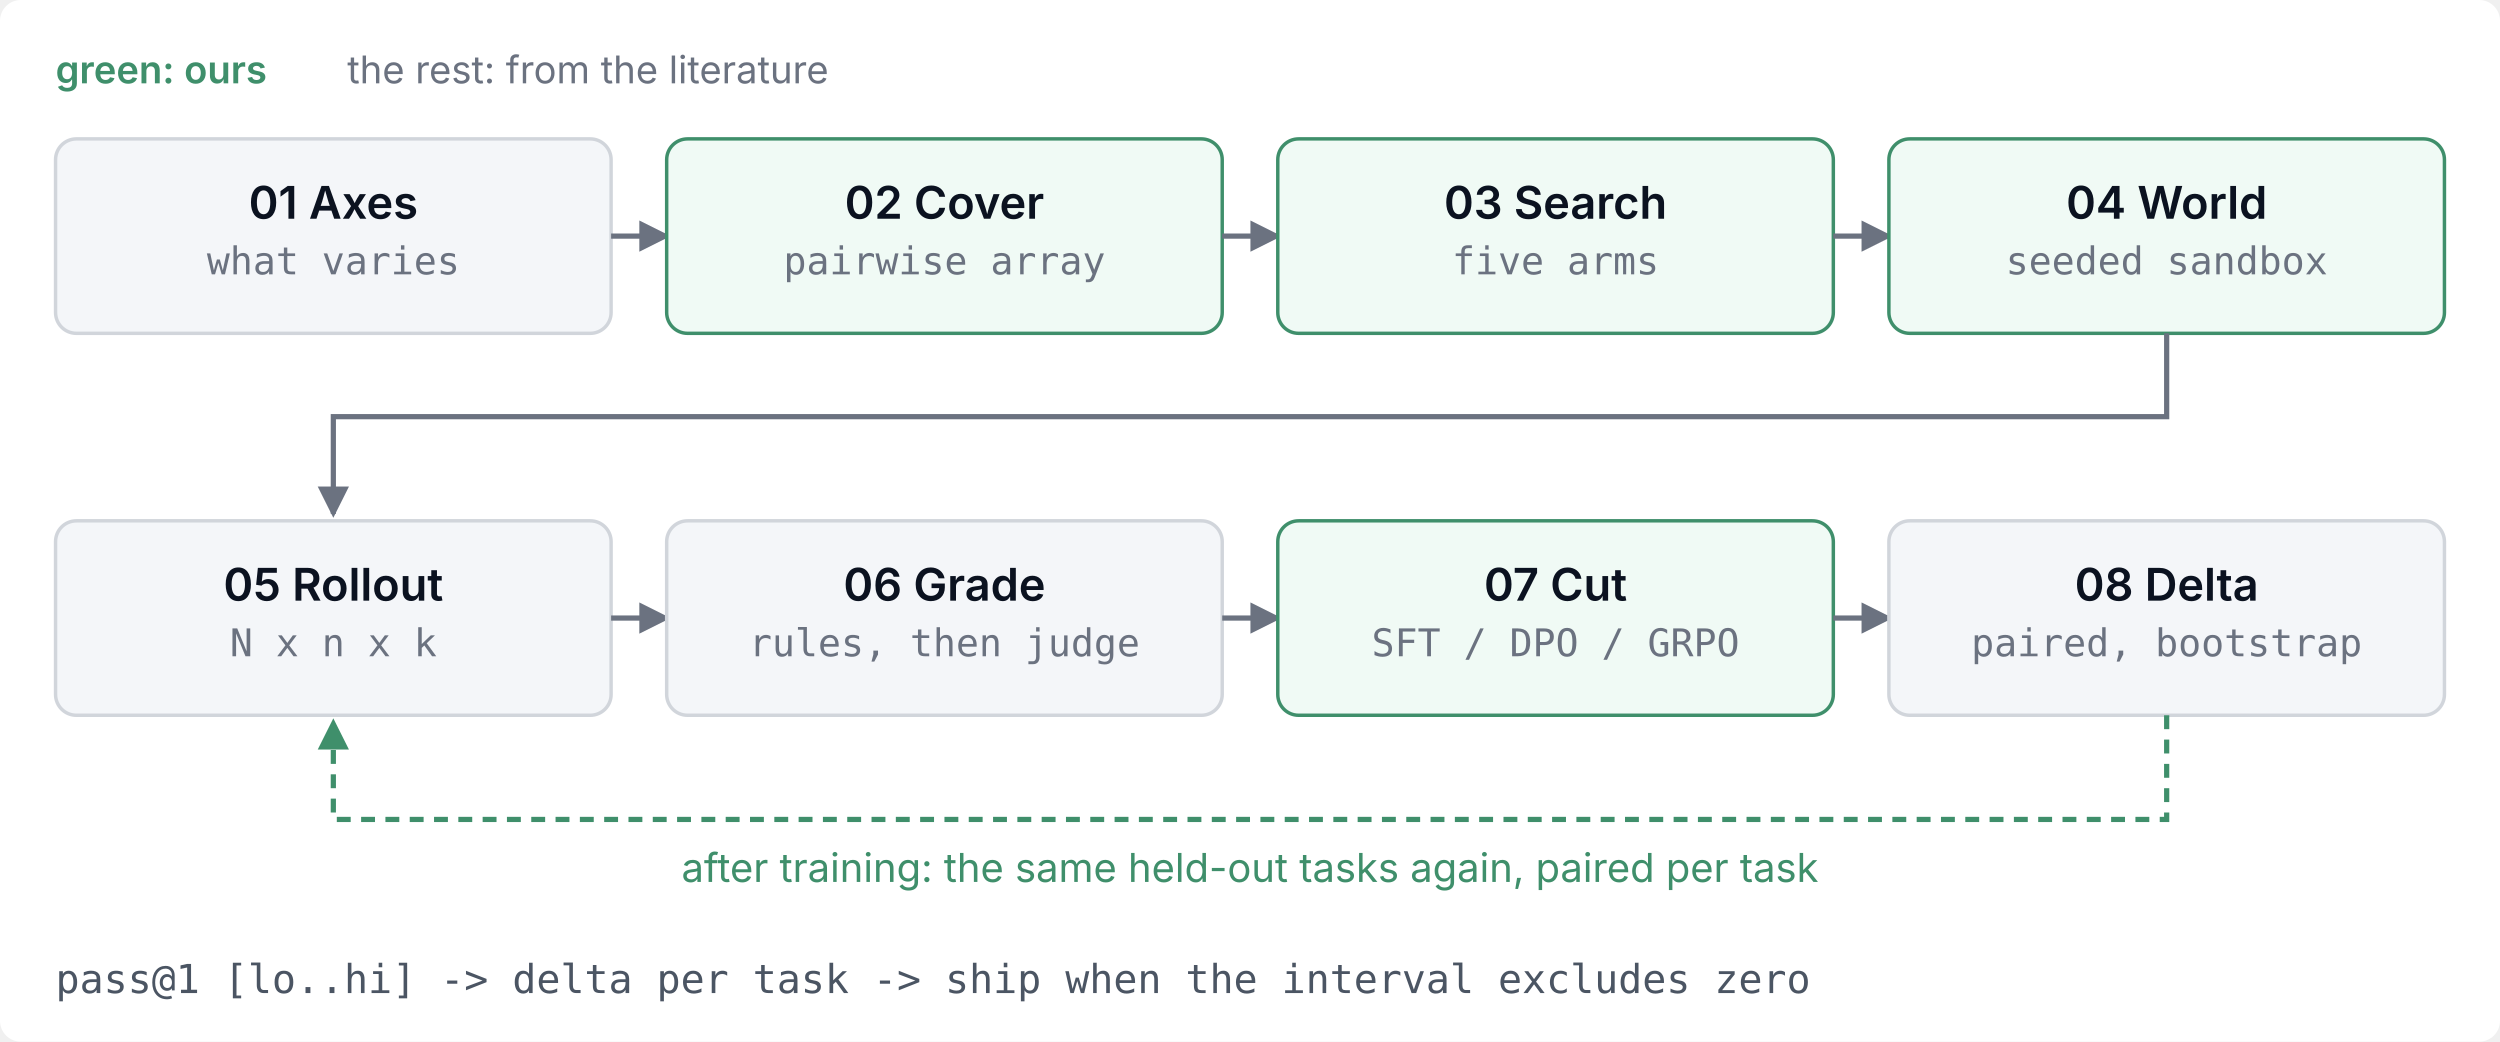
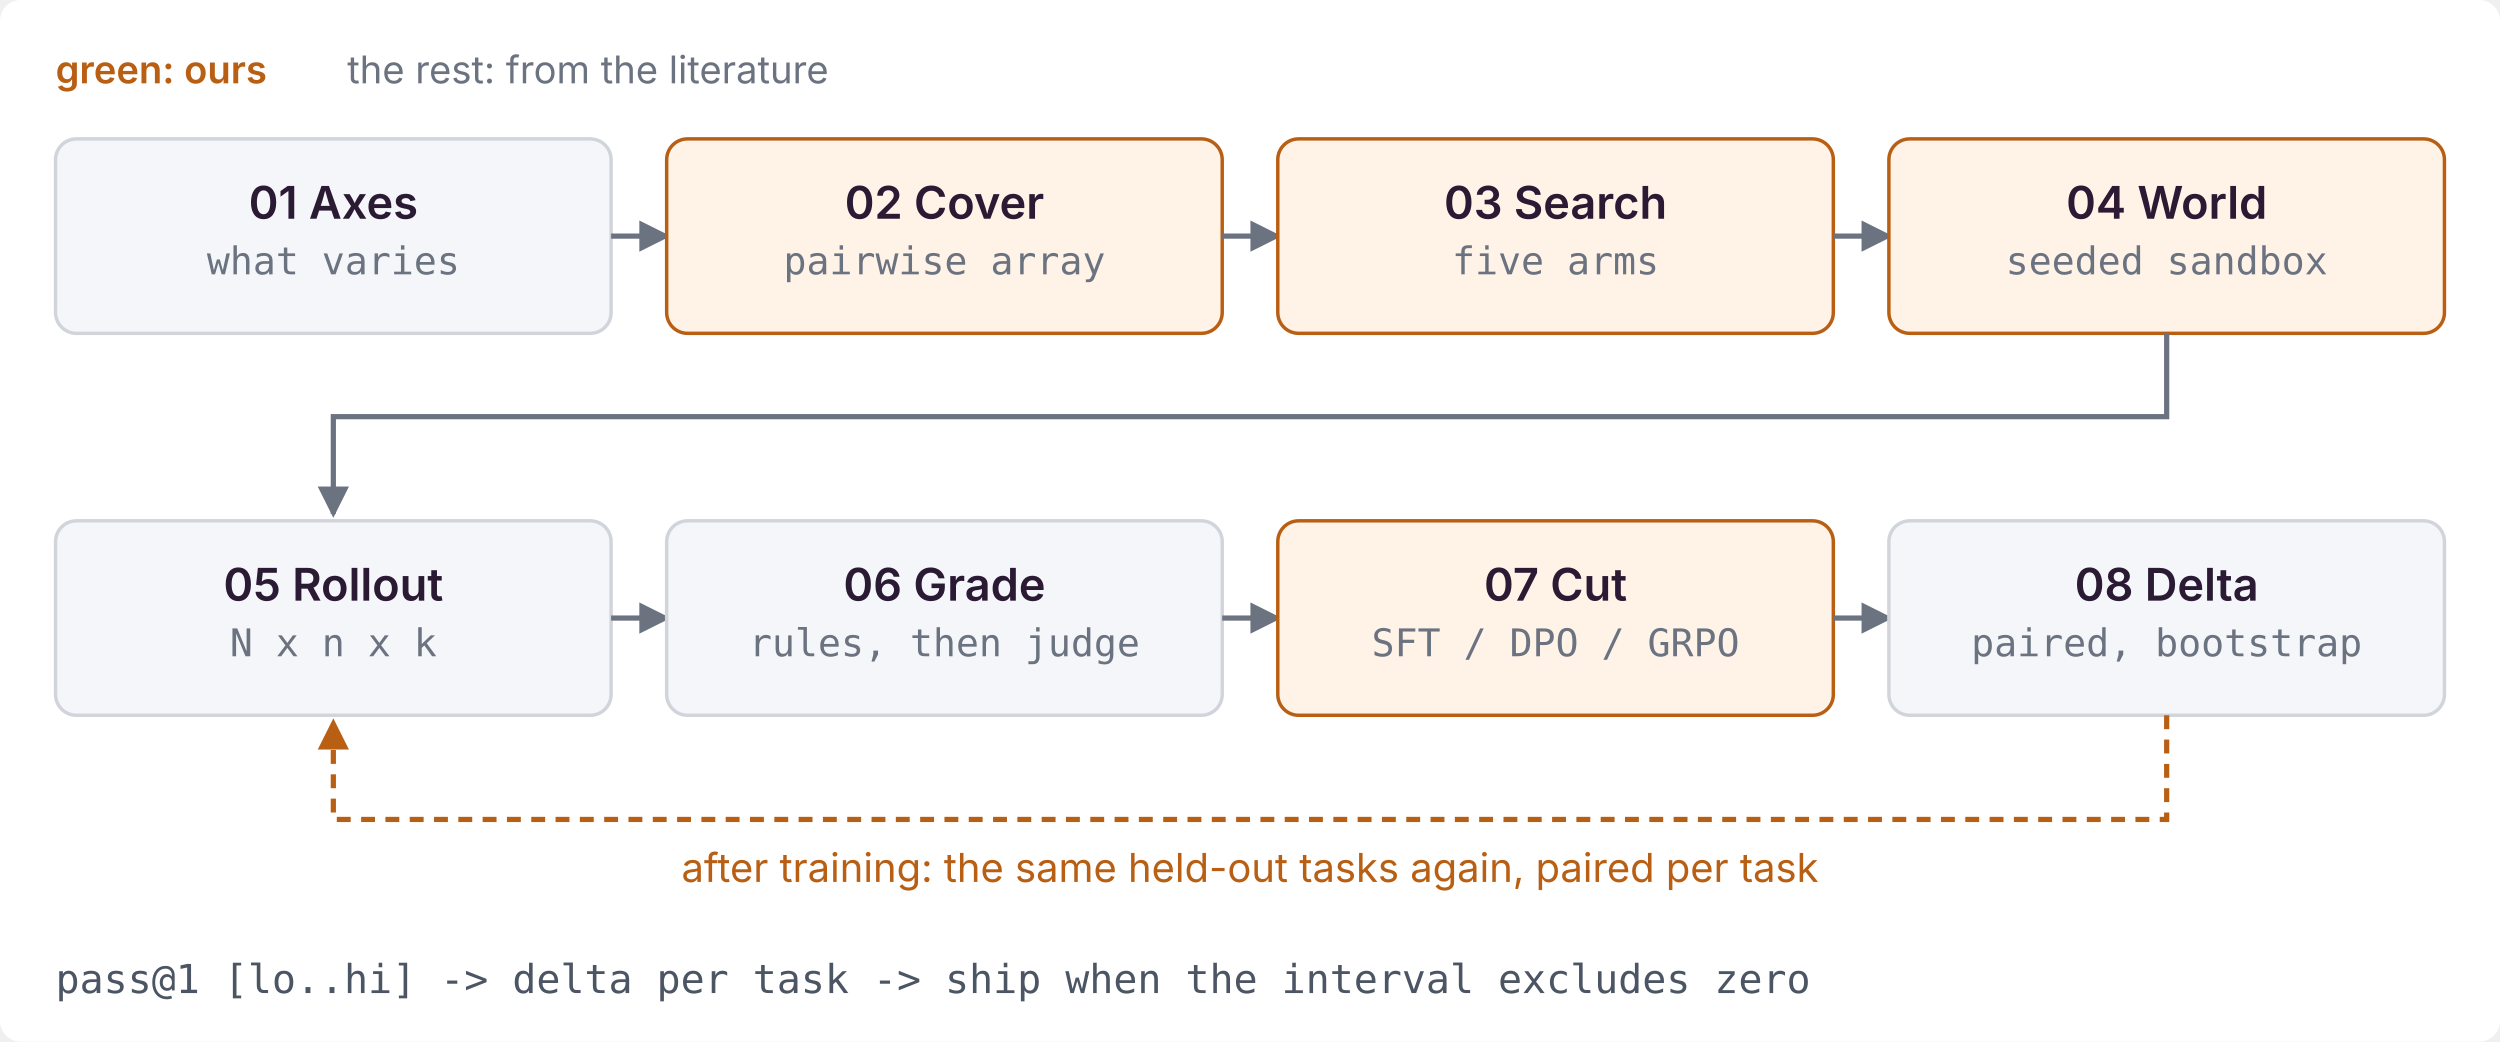
<svg xmlns="http://www.w3.org/2000/svg" viewBox="0 0 720 300" width="720" height="300" role="img" aria-label="The eight steps of the engine, with Delta feeding the next run">
  <defs>
    <marker id="arrow" viewBox="0 0 8 8" refX="7" refY="4" markerWidth="6" markerHeight="6" orient="auto">
      <path d="M0,0 L8,4 L0,8 z" fill="#6B7280" />
    </marker>
    <marker id="arrow-green" viewBox="0 0 8 8" refX="7" refY="4" markerWidth="6" markerHeight="6" orient="auto">
-       <path d="M0,0 L8,4 L0,8 z" fill="#3F8F6B" />
+       <path d="M0,0 L8,4 L0,8 z" fill="#B85F14" />
    </marker>
  </defs>
  <rect width="720" height="300" rx="6" fill="#FFFFFF" />
  <rect x="16" y="40" width="160" height="56" rx="6" fill="#F4F6F9" stroke="#D1D5DB" />
-   <text x="96.0" y="63.0" font-family="ui-sans-serif, system-ui, -apple-system, 'Segoe UI', Inter, sans-serif" font-size="13" font-weight="600" fill="#0B1220" text-anchor="middle">01 Axes</text>
+   <text x="96.0" y="63.0" font-family="ui-sans-serif, system-ui, -apple-system, 'Segoe UI', Inter, sans-serif" font-size="13" font-weight="600" fill="#2A1A33" text-anchor="middle">01 Axes</text>
  <text x="96.0" y="79.0" font-family="ui-monospace, SFMono-Regular, Menlo, Consolas, monospace" font-size="11" font-weight="400" fill="#6B7280" text-anchor="middle">what varies</text>
  <path d="M 176 68.0 L 192 68.0" fill="none" stroke="#6B7280" stroke-width="1.5" marker-end="url(#arrow)" />
-   <rect x="192" y="40" width="160" height="56" rx="6" fill="#F0FAF5" stroke="#3F8F6B" />
-   <text x="272.0" y="63.0" font-family="ui-sans-serif, system-ui, -apple-system, 'Segoe UI', Inter, sans-serif" font-size="13" font-weight="600" fill="#0B1220" text-anchor="middle">02 Cover</text>
+   <rect x="192" y="40" width="160" height="56" rx="6" fill="#FFF3E8" stroke="#B85F14" />
+   <text x="272.0" y="63.0" font-family="ui-sans-serif, system-ui, -apple-system, 'Segoe UI', Inter, sans-serif" font-size="13" font-weight="600" fill="#2A1A33" text-anchor="middle">02 Cover</text>
  <text x="272.0" y="79.0" font-family="ui-monospace, SFMono-Regular, Menlo, Consolas, monospace" font-size="11" font-weight="400" fill="#6B7280" text-anchor="middle">pairwise array</text>
  <path d="M 352 68.0 L 368 68.0" fill="none" stroke="#6B7280" stroke-width="1.5" marker-end="url(#arrow)" />
-   <rect x="368" y="40" width="160" height="56" rx="6" fill="#F0FAF5" stroke="#3F8F6B" />
-   <text x="448.0" y="63.0" font-family="ui-sans-serif, system-ui, -apple-system, 'Segoe UI', Inter, sans-serif" font-size="13" font-weight="600" fill="#0B1220" text-anchor="middle">03 Search</text>
+   <rect x="368" y="40" width="160" height="56" rx="6" fill="#FFF3E8" stroke="#B85F14" />
+   <text x="448.0" y="63.0" font-family="ui-sans-serif, system-ui, -apple-system, 'Segoe UI', Inter, sans-serif" font-size="13" font-weight="600" fill="#2A1A33" text-anchor="middle">03 Search</text>
  <text x="448.0" y="79.0" font-family="ui-monospace, SFMono-Regular, Menlo, Consolas, monospace" font-size="11" font-weight="400" fill="#6B7280" text-anchor="middle">five arms</text>
  <path d="M 528 68.0 L 544 68.0" fill="none" stroke="#6B7280" stroke-width="1.5" marker-end="url(#arrow)" />
-   <rect x="544" y="40" width="160" height="56" rx="6" fill="#F0FAF5" stroke="#3F8F6B" />
-   <text x="624.0" y="63.0" font-family="ui-sans-serif, system-ui, -apple-system, 'Segoe UI', Inter, sans-serif" font-size="13" font-weight="600" fill="#0B1220" text-anchor="middle">04 World</text>
+   <rect x="544" y="40" width="160" height="56" rx="6" fill="#FFF3E8" stroke="#B85F14" />
+   <text x="624.0" y="63.0" font-family="ui-sans-serif, system-ui, -apple-system, 'Segoe UI', Inter, sans-serif" font-size="13" font-weight="600" fill="#2A1A33" text-anchor="middle">04 World</text>
  <text x="624.0" y="79.0" font-family="ui-monospace, SFMono-Regular, Menlo, Consolas, monospace" font-size="11" font-weight="400" fill="#6B7280" text-anchor="middle">seeded sandbox</text>
  <rect x="16" y="150" width="160" height="56" rx="6" fill="#F4F6F9" stroke="#D1D5DB" />
-   <text x="96.0" y="173.0" font-family="ui-sans-serif, system-ui, -apple-system, 'Segoe UI', Inter, sans-serif" font-size="13" font-weight="600" fill="#0B1220" text-anchor="middle">05 Rollout</text>
+   <text x="96.0" y="173.0" font-family="ui-sans-serif, system-ui, -apple-system, 'Segoe UI', Inter, sans-serif" font-size="13" font-weight="600" fill="#2A1A33" text-anchor="middle">05 Rollout</text>
  <text x="96.0" y="189.0" font-family="ui-monospace, SFMono-Regular, Menlo, Consolas, monospace" font-size="11" font-weight="400" fill="#6B7280" text-anchor="middle">N x n x k</text>
  <path d="M 176 178.0 L 192 178.0" fill="none" stroke="#6B7280" stroke-width="1.5" marker-end="url(#arrow)" />
  <rect x="192" y="150" width="160" height="56" rx="6" fill="#F4F6F9" stroke="#D1D5DB" />
-   <text x="272.0" y="173.0" font-family="ui-sans-serif, system-ui, -apple-system, 'Segoe UI', Inter, sans-serif" font-size="13" font-weight="600" fill="#0B1220" text-anchor="middle">06 Grade</text>
+   <text x="272.0" y="173.0" font-family="ui-sans-serif, system-ui, -apple-system, 'Segoe UI', Inter, sans-serif" font-size="13" font-weight="600" fill="#2A1A33" text-anchor="middle">06 Grade</text>
  <text x="272.0" y="189.0" font-family="ui-monospace, SFMono-Regular, Menlo, Consolas, monospace" font-size="11" font-weight="400" fill="#6B7280" text-anchor="middle">rules, then judge</text>
  <path d="M 352 178.0 L 368 178.0" fill="none" stroke="#6B7280" stroke-width="1.5" marker-end="url(#arrow)" />
-   <rect x="368" y="150" width="160" height="56" rx="6" fill="#F0FAF5" stroke="#3F8F6B" />
-   <text x="448.0" y="173.0" font-family="ui-sans-serif, system-ui, -apple-system, 'Segoe UI', Inter, sans-serif" font-size="13" font-weight="600" fill="#0B1220" text-anchor="middle">07 Cut</text>
+   <rect x="368" y="150" width="160" height="56" rx="6" fill="#FFF3E8" stroke="#B85F14" />
+   <text x="448.0" y="173.0" font-family="ui-sans-serif, system-ui, -apple-system, 'Segoe UI', Inter, sans-serif" font-size="13" font-weight="600" fill="#2A1A33" text-anchor="middle">07 Cut</text>
  <text x="448.0" y="189.0" font-family="ui-monospace, SFMono-Regular, Menlo, Consolas, monospace" font-size="11" font-weight="400" fill="#6B7280" text-anchor="middle">SFT / DPO / GRPO</text>
  <path d="M 528 178.0 L 544 178.0" fill="none" stroke="#6B7280" stroke-width="1.5" marker-end="url(#arrow)" />
  <rect x="544" y="150" width="160" height="56" rx="6" fill="#F4F6F9" stroke="#D1D5DB" />
-   <text x="624.0" y="173.0" font-family="ui-sans-serif, system-ui, -apple-system, 'Segoe UI', Inter, sans-serif" font-size="13" font-weight="600" fill="#0B1220" text-anchor="middle">08 Delta</text>
+   <text x="624.0" y="173.0" font-family="ui-sans-serif, system-ui, -apple-system, 'Segoe UI', Inter, sans-serif" font-size="13" font-weight="600" fill="#2A1A33" text-anchor="middle">08 Delta</text>
  <text x="624.0" y="189.0" font-family="ui-monospace, SFMono-Regular, Menlo, Consolas, monospace" font-size="11" font-weight="400" fill="#6B7280" text-anchor="middle">paired, bootstrap</text>
  <path d="M 624.0 96 L 624.0 120 L 96.0 120 L 96.0 148" fill="none" stroke="#6B7280" stroke-width="1.5" marker-end="url(#arrow)" />
-   <text x="16" y="24" font-family="ui-sans-serif, system-ui, -apple-system, 'Segoe UI', Inter, sans-serif" font-size="11" font-weight="600" fill="#3F8F6B" text-anchor="start">green: ours</text>
+   <text x="16" y="24" font-family="ui-sans-serif, system-ui, -apple-system, 'Segoe UI', Inter, sans-serif" font-size="11" font-weight="600" fill="#B85F14" text-anchor="start">green: ours</text>
  <text x="100" y="24" font-family="ui-sans-serif, system-ui, -apple-system, 'Segoe UI', Inter, sans-serif" font-size="11" font-weight="400" fill="#6B7280" text-anchor="start">the rest: from the literature</text>
-   <path d="M 624.0 206 L 624.0 236 L 96.0 236 L 96.0 208" fill="none" stroke="#3F8F6B" stroke-width="1.5" marker-end="url(#arrow-green)" stroke-dasharray="4 3" />
-   <text x="360.0" y="254" font-family="ui-sans-serif, system-ui, -apple-system, 'Segoe UI', Inter, sans-serif" font-size="11.5" font-weight="400" fill="#3F8F6B" text-anchor="middle">after training: the same held-out tasks again, paired per task</text>
+   <path d="M 624.0 206 L 624.0 236 L 96.0 236 L 96.0 208" fill="none" stroke="#B85F14" stroke-width="1.5" marker-end="url(#arrow-green)" stroke-dasharray="4 3" />
+   <text x="360.0" y="254" font-family="ui-sans-serif, system-ui, -apple-system, 'Segoe UI', Inter, sans-serif" font-size="11.5" font-weight="400" fill="#B85F14" text-anchor="middle">after training: the same held-out tasks again, paired per task</text>
  <text x="16" y="286" font-family="ui-monospace, SFMono-Regular, Menlo, Consolas, monospace" font-size="11.5" font-weight="400" fill="#4B5563" text-anchor="start">pass@1 [lo..hi]  -&gt;  delta per task  -&gt;  ship when the interval excludes zero</text>
</svg>
